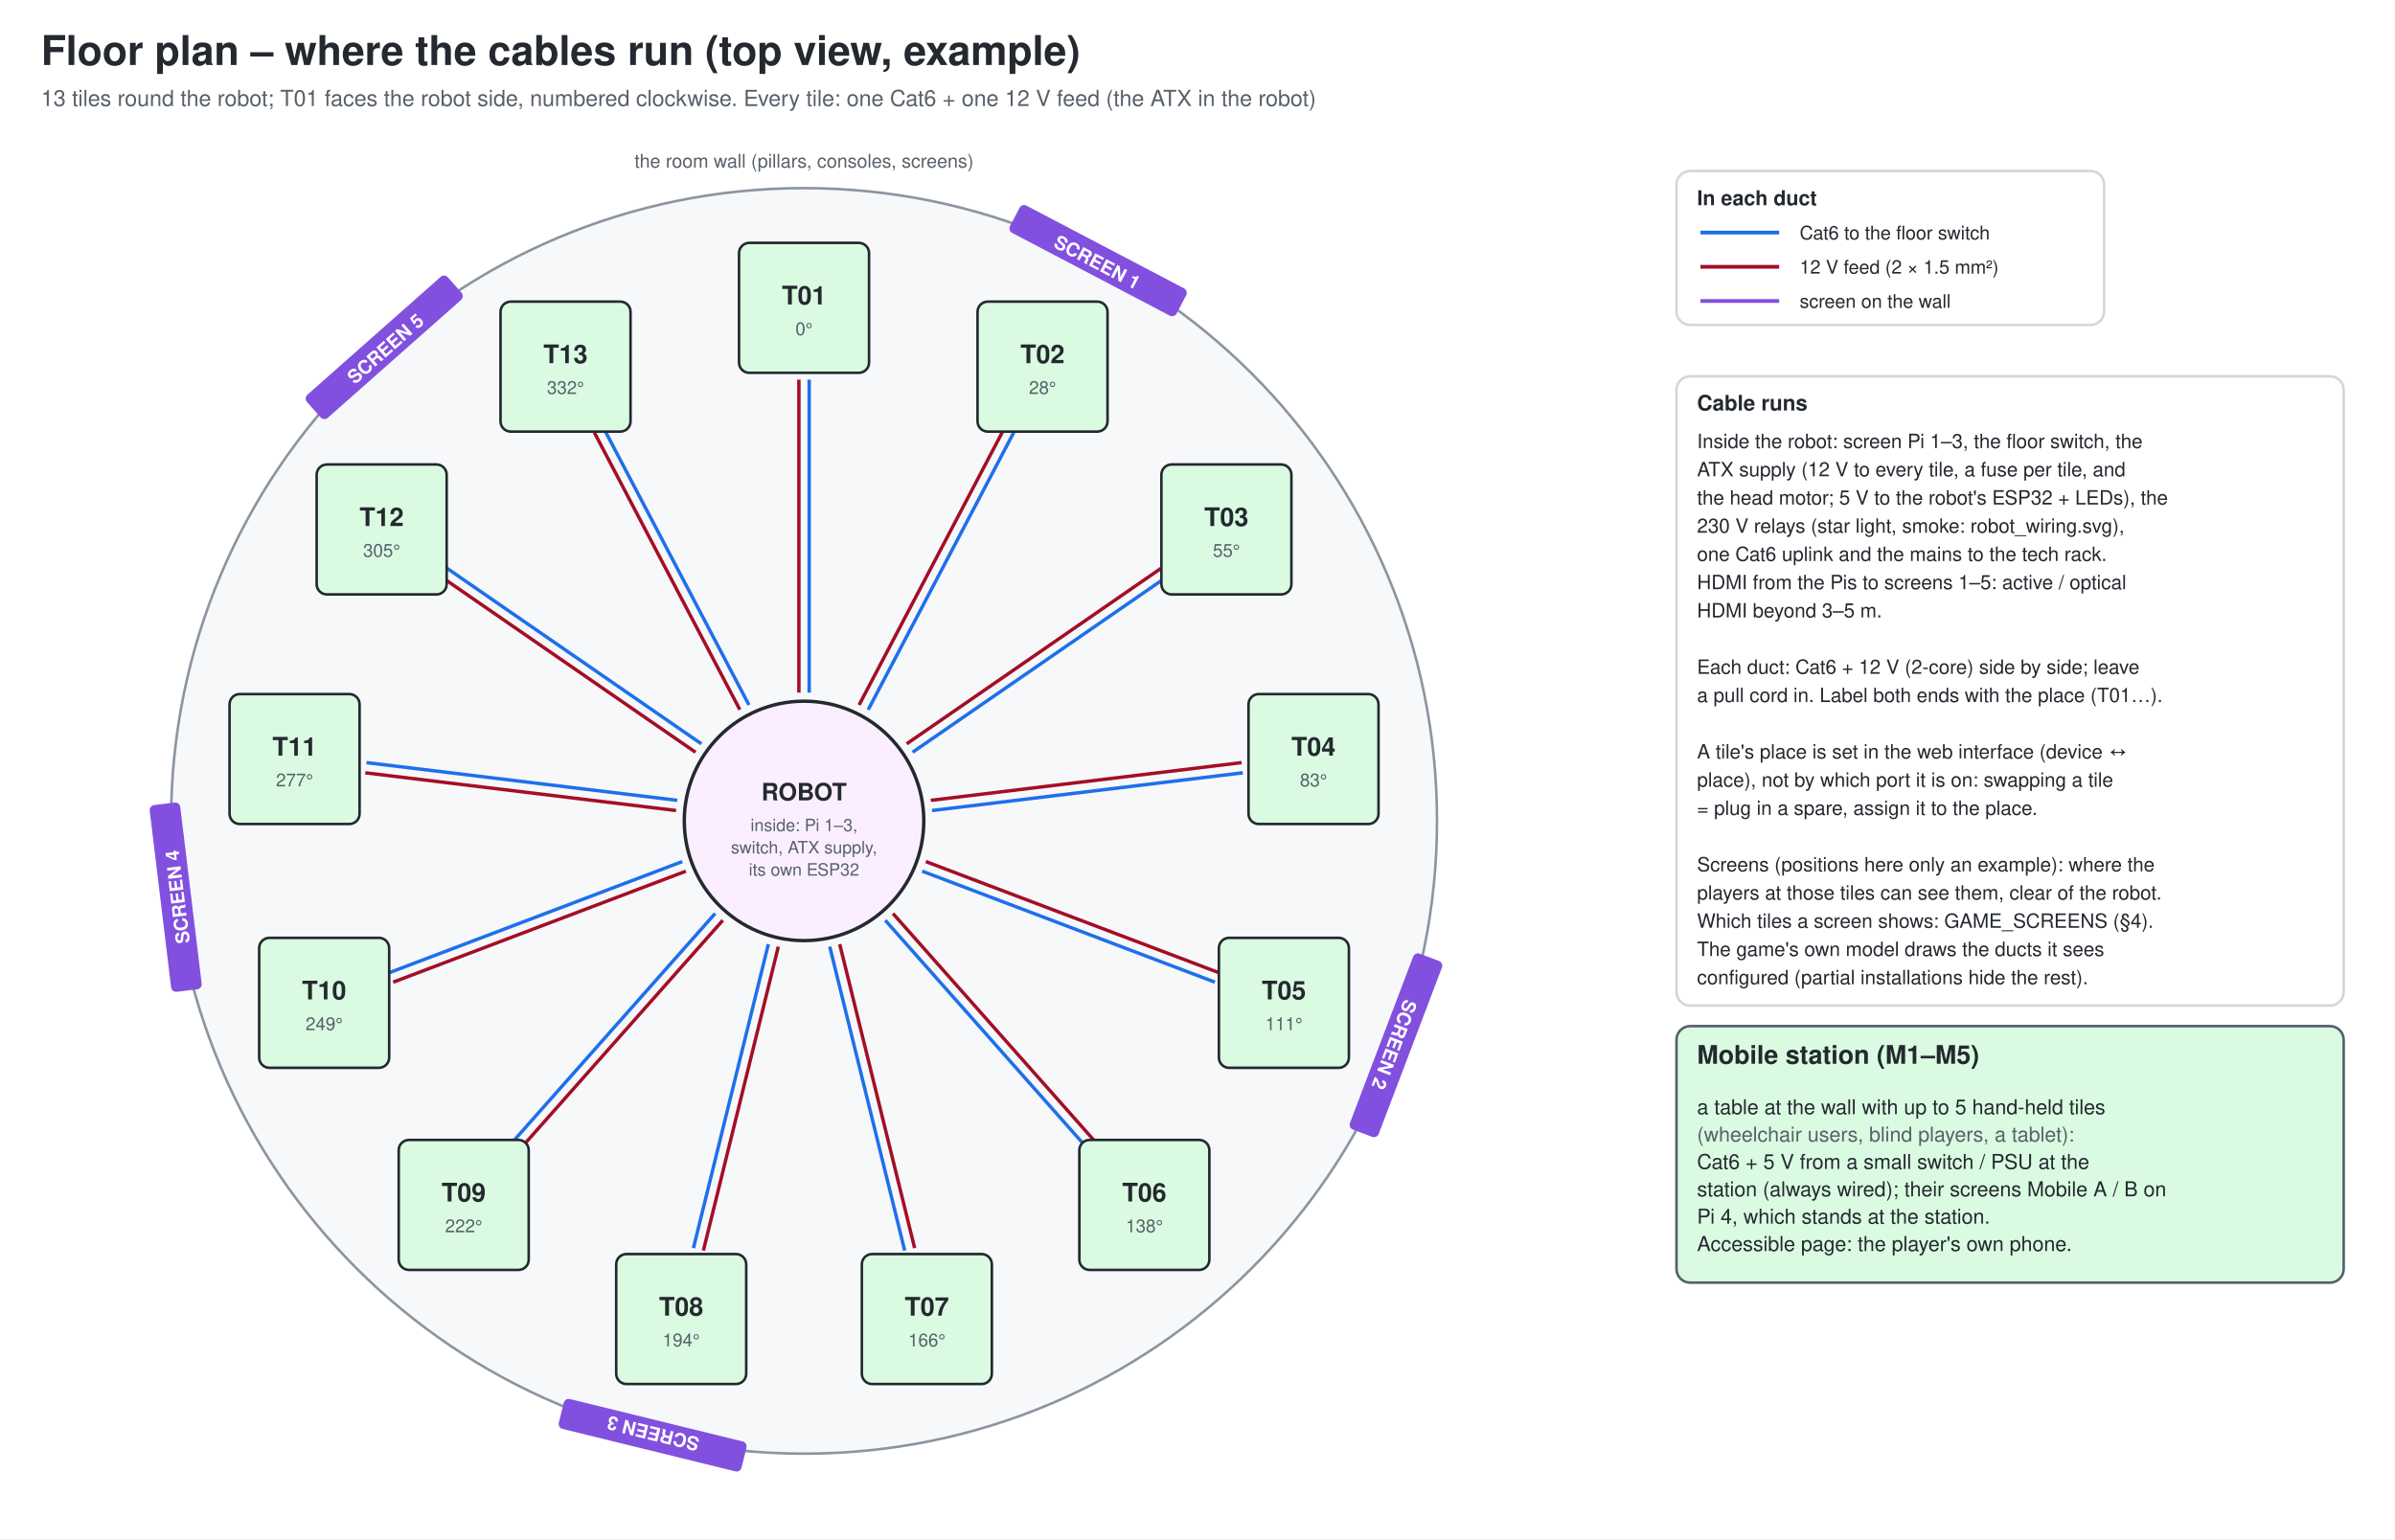
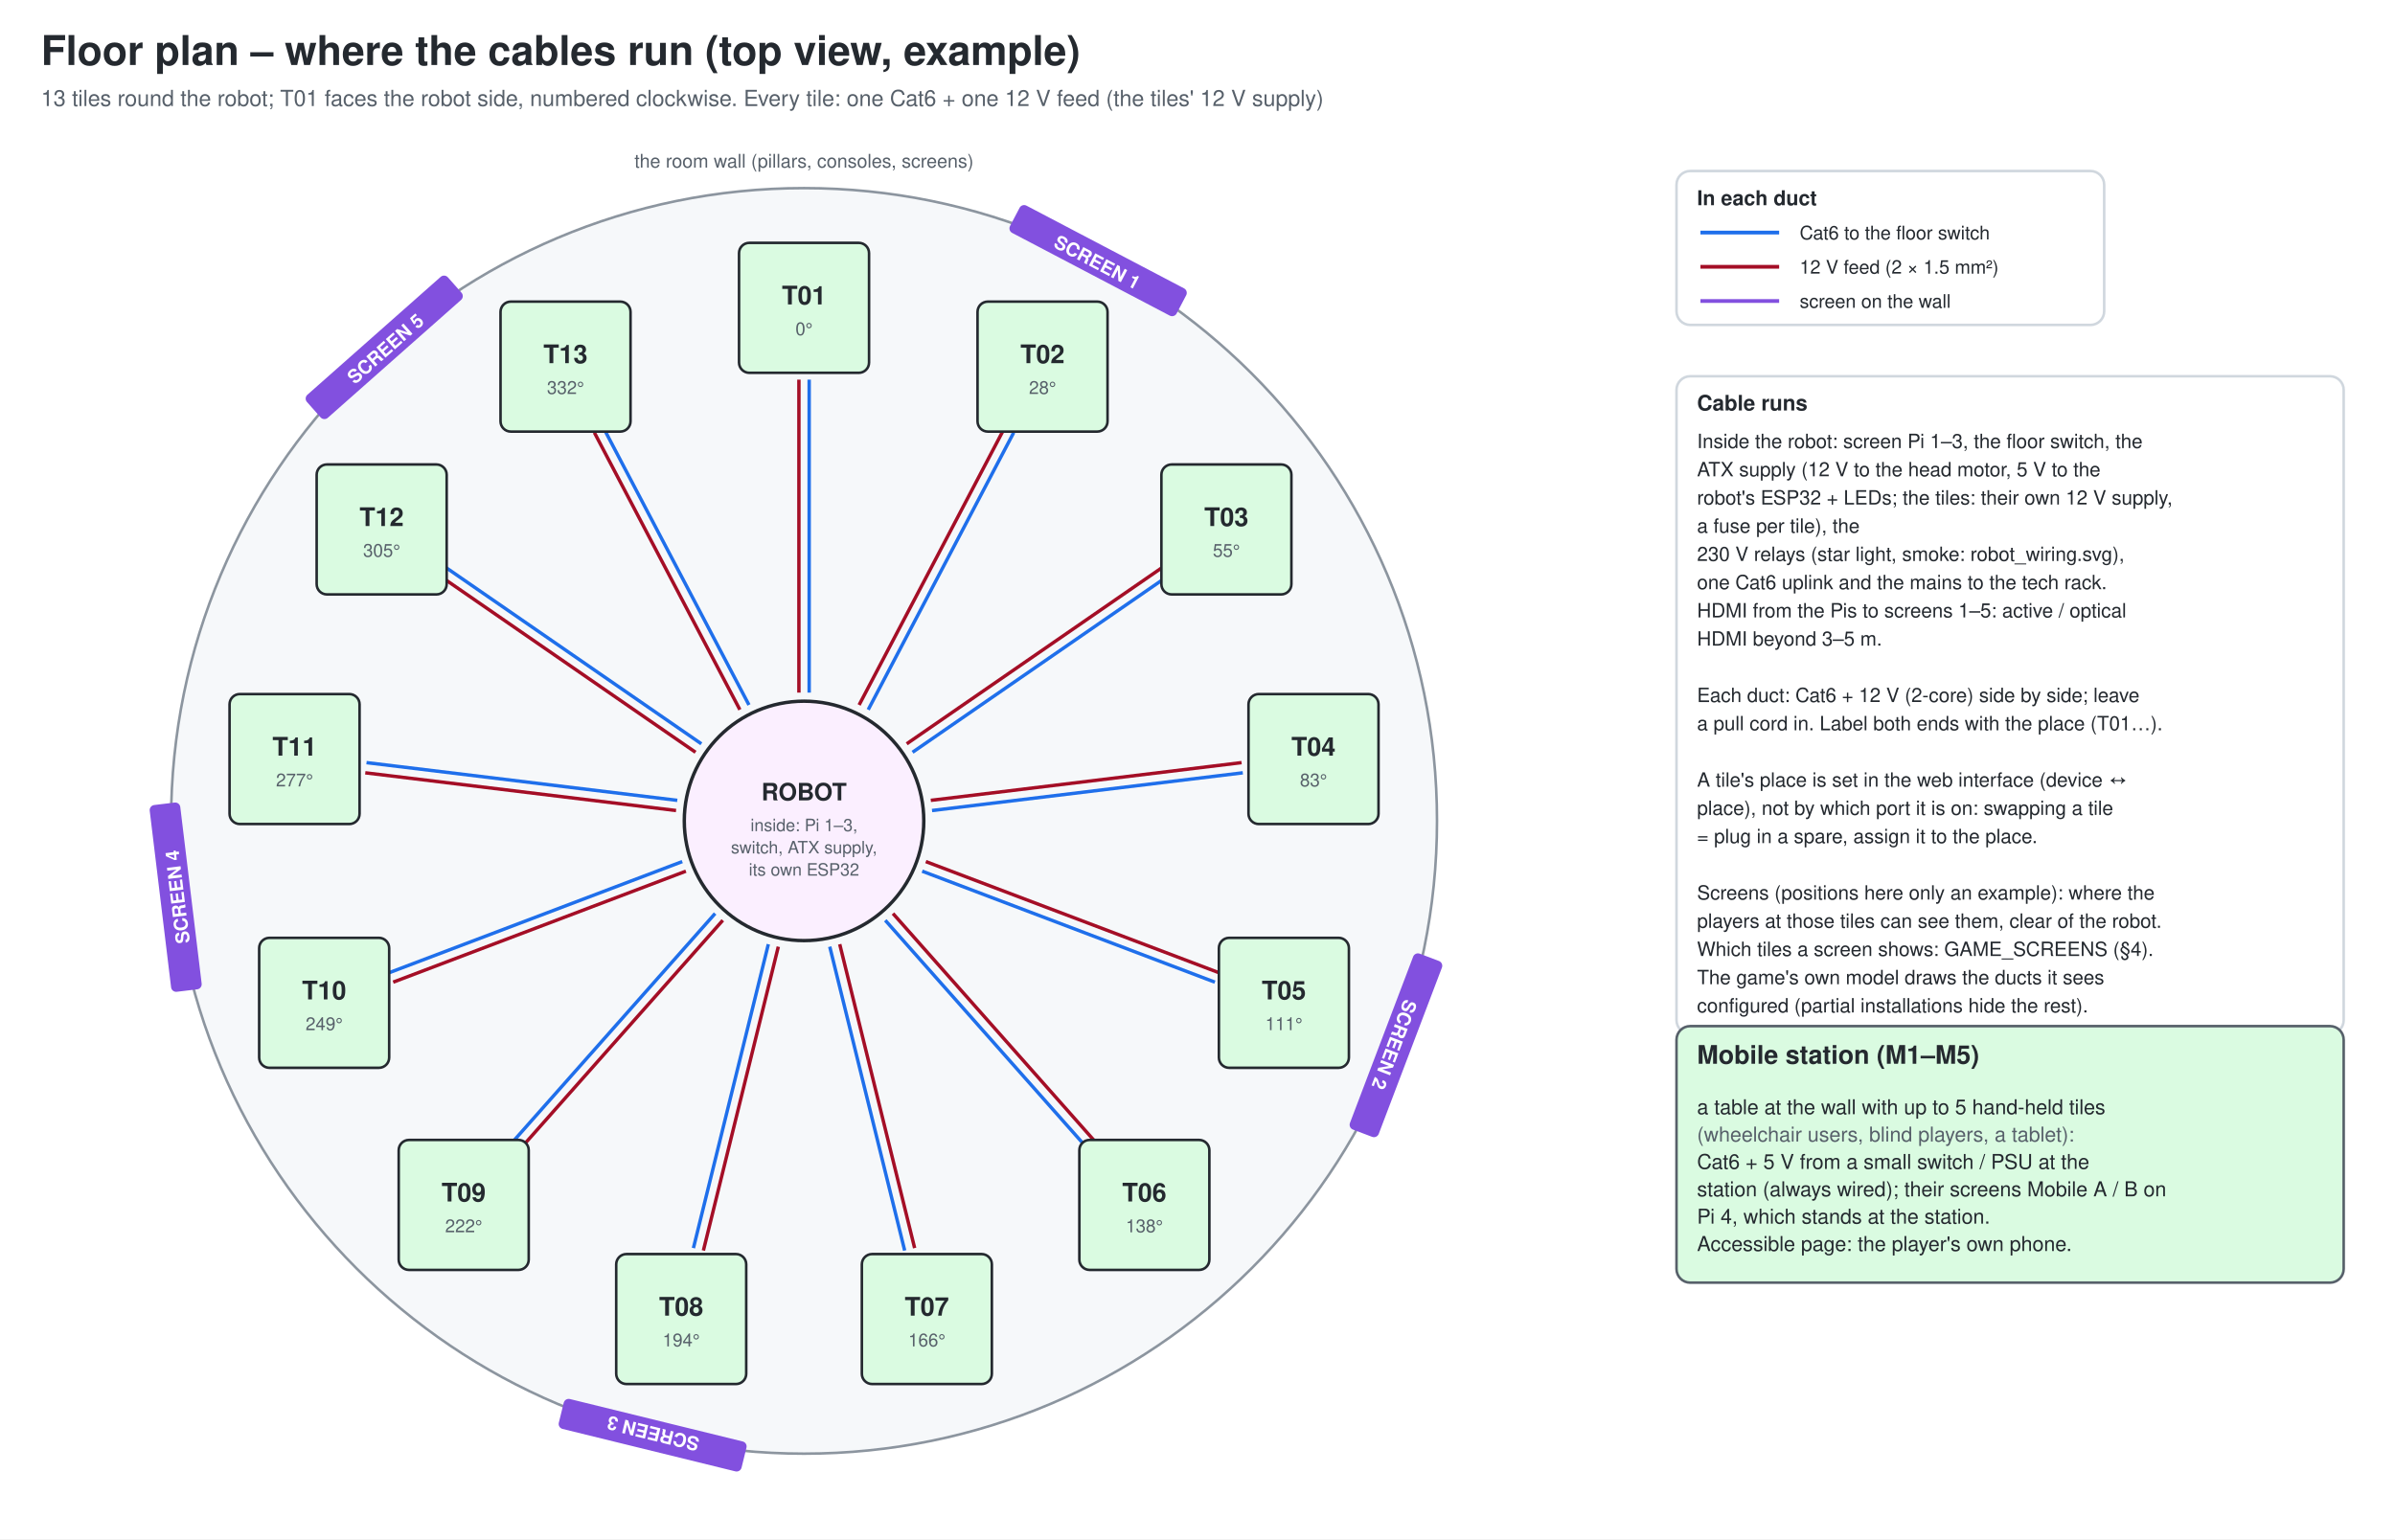
<svg xmlns="http://www.w3.org/2000/svg" width="1400" height="900" viewBox="0 0 1400 900" font-family="Helvetica, Arial, sans-serif">
  <rect width="100%" height="100%" fill="#ffffff" />
  <text x="24" y="38" font-size="24" text-anchor="start" font-weight="700" fill="#24292f">Floor plan – where the cables run (top view, example)</text>
-   <text x="24" y="62" font-size="13" text-anchor="start" font-weight="400" fill="#57606a">13 tiles round the robot; T01 faces the robot side, numbered clockwise. Every tile: one Cat6 + one 12 V feed (the ATX in the robot)</text>
+   <text x="24" y="62" font-size="13" text-anchor="start" font-weight="400" fill="#57606a">13 tiles round the robot; T01 faces the robot side, numbered clockwise. Every tile: one Cat6 + one 12 V feed (the tiles' 12 V supply)</text>
  <circle cx="470" cy="480" r="370" fill="#f6f8fa" stroke="#8c959f" stroke-width="1.5" />
  <text x="470" y="98" font-size="11" text-anchor="middle" font-weight="400" fill="#57606a">the room wall (pillars, consoles, screens)</text>
  <circle cx="470" cy="480" r="70" fill="#fbefff" stroke="#24292f" stroke-width="2" />
  <text x="470" y="468" font-size="14" text-anchor="middle" font-weight="700" fill="#24292f">ROBOT</text>
  <text x="470" y="486" font-size="10" text-anchor="middle" font-weight="400" fill="#57606a">inside: Pi 1–3,</text>
  <text x="470" y="499" font-size="10" text-anchor="middle" font-weight="400" fill="#57606a">switch, ATX supply,</text>
  <text x="470" y="512" font-size="10" text-anchor="middle" font-weight="400" fill="#57606a">its own ESP32</text>
  <polyline points="473.0,405.0 473.0,222.0" fill="none" stroke="#1f6feb" stroke-width="2" stroke-linejoin="round" />
  <polyline points="467.0,405.0 467.0,222.0" fill="none" stroke="#a40e26" stroke-width="2" stroke-linejoin="round" />
  <rect x="432.0" y="142.0" width="76" height="76" rx="6" fill="#dafbe1" stroke="#24292f" stroke-width="1.5" />
  <text x="470.0" y="178.0" font-size="15" text-anchor="middle" font-weight="700" fill="#24292f">T01</text>
  <text x="470.0" y="196.0" font-size="10.5" text-anchor="middle" font-weight="400" fill="#57606a">0°</text>
  <polyline points="507.511,414.985 592.555,252.947" fill="none" stroke="#1f6feb" stroke-width="2" stroke-linejoin="round" />
  <polyline points="502.198,412.197 587.242,250.158" fill="none" stroke="#a40e26" stroke-width="2" stroke-linejoin="round" />
  <rect x="571.417" y="176.363" width="76" height="76" rx="6" fill="#dafbe1" stroke="#24292f" stroke-width="1.5" />
  <text x="609.417" y="212.363" font-size="15" text-anchor="middle" font-weight="700" fill="#24292f">T02</text>
  <text x="609.417" y="230.363" font-size="10.5" text-anchor="middle" font-weight="400" fill="#57606a">28°</text>
  <polyline points="533.428,439.864 684.034,335.908" fill="none" stroke="#1f6feb" stroke-width="2" stroke-linejoin="round" />
  <polyline points="530.02,434.926 680.626,330.97" fill="none" stroke="#a40e26" stroke-width="2" stroke-linejoin="round" />
  <rect x="678.895" y="271.581" width="76" height="76" rx="6" fill="#dafbe1" stroke="#24292f" stroke-width="1.5" />
  <text x="716.895" y="307.581" font-size="15" text-anchor="middle" font-weight="700" fill="#24292f">T03</text>
  <text x="716.895" y="325.581" font-size="10.5" text-anchor="middle" font-weight="400" fill="#57606a">55°</text>
  <polyline points="544.815,473.938 726.48,451.88" fill="none" stroke="#1f6feb" stroke-width="2" stroke-linejoin="round" />
  <polyline points="544.092,467.982 725.757,445.923" fill="none" stroke="#a40e26" stroke-width="2" stroke-linejoin="round" />
  <rect x="729.813" y="405.839" width="76" height="76" rx="6" fill="#dafbe1" stroke="#24292f" stroke-width="1.5" />
  <text x="767.813" y="441.839" font-size="15" text-anchor="middle" font-weight="700" fill="#24292f">T04</text>
  <text x="767.813" y="459.839" font-size="10.5" text-anchor="middle" font-weight="400" fill="#57606a">83°</text>
  <polyline points="539.062,509.4 710.17,574.293" fill="none" stroke="#1f6feb" stroke-width="2" stroke-linejoin="round" />
  <polyline points="541.19,503.79 712.298,568.683" fill="none" stroke="#a40e26" stroke-width="2" stroke-linejoin="round" />
  <rect x="712.505" y="548.381" width="76" height="76" rx="6" fill="#dafbe1" stroke="#24292f" stroke-width="1.5" />
  <text x="750.505" y="584.381" font-size="15" text-anchor="middle" font-weight="700" fill="#24292f">T05</text>
  <text x="750.505" y="602.381" font-size="10.5" text-anchor="middle" font-weight="400" fill="#57606a">111°</text>
  <polyline points="517.489,538.128 638.84,675.105" fill="none" stroke="#1f6feb" stroke-width="2" stroke-linejoin="round" />
  <polyline points="521.98,534.149 643.331,671.126" fill="none" stroke="#a40e26" stroke-width="2" stroke-linejoin="round" />
  <rect x="630.937" y="666.553" width="76" height="76" rx="6" fill="#dafbe1" stroke="#24292f" stroke-width="1.5" />
  <text x="668.937" y="702.553" font-size="15" text-anchor="middle" font-weight="700" fill="#24292f">T06</text>
  <text x="668.937" y="720.553" font-size="10.5" text-anchor="middle" font-weight="400" fill="#57606a">138°</text>
  <polyline points="485.036,553.539 528.831,731.221" fill="none" stroke="#1f6feb" stroke-width="2" stroke-linejoin="round" />
  <polyline points="490.862,552.103 534.656,729.785" fill="none" stroke="#a40e26" stroke-width="2" stroke-linejoin="round" />
  <rect x="503.795" y="733.283" width="76" height="76" rx="6" fill="#dafbe1" stroke="#24292f" stroke-width="1.5" />
  <text x="541.795" y="769.283" font-size="15" text-anchor="middle" font-weight="700" fill="#24292f">T07</text>
  <text x="541.795" y="787.283" font-size="10.5" text-anchor="middle" font-weight="400" fill="#57606a">166°</text>
  <polyline points="449.138,552.103 405.344,729.785" fill="none" stroke="#1f6feb" stroke-width="2" stroke-linejoin="round" />
  <polyline points="454.964,553.539 411.169,731.221" fill="none" stroke="#a40e26" stroke-width="2" stroke-linejoin="round" />
  <rect x="360.205" y="733.283" width="76" height="76" rx="6" fill="#dafbe1" stroke="#24292f" stroke-width="1.5" />
  <text x="398.205" y="769.283" font-size="15" text-anchor="middle" font-weight="700" fill="#24292f">T08</text>
  <text x="398.205" y="787.283" font-size="10.5" text-anchor="middle" font-weight="400" fill="#57606a">194°</text>
  <polyline points="418.02,534.149 296.669,671.126" fill="none" stroke="#1f6feb" stroke-width="2" stroke-linejoin="round" />
  <polyline points="422.511,538.128 301.16,675.105" fill="none" stroke="#a40e26" stroke-width="2" stroke-linejoin="round" />
  <rect x="233.063" y="666.553" width="76" height="76" rx="6" fill="#dafbe1" stroke="#24292f" stroke-width="1.5" />
  <text x="271.063" y="702.553" font-size="15" text-anchor="middle" font-weight="700" fill="#24292f">T09</text>
  <text x="271.063" y="720.553" font-size="10.5" text-anchor="middle" font-weight="400" fill="#57606a">222°</text>
  <polyline points="398.81,503.79 227.702,568.683" fill="none" stroke="#1f6feb" stroke-width="2" stroke-linejoin="round" />
  <polyline points="400.938,509.4 229.83,574.293" fill="none" stroke="#a40e26" stroke-width="2" stroke-linejoin="round" />
  <rect x="151.495" y="548.381" width="76" height="76" rx="6" fill="#dafbe1" stroke="#24292f" stroke-width="1.5" />
  <text x="189.495" y="584.381" font-size="15" text-anchor="middle" font-weight="700" fill="#24292f">T10</text>
  <text x="189.495" y="602.381" font-size="10.5" text-anchor="middle" font-weight="400" fill="#57606a">249°</text>
  <polyline points="395.908,467.982 214.243,445.923" fill="none" stroke="#1f6feb" stroke-width="2" stroke-linejoin="round" />
  <polyline points="395.185,473.938 213.52,451.88" fill="none" stroke="#a40e26" stroke-width="2" stroke-linejoin="round" />
  <rect x="134.187" y="405.839" width="76" height="76" rx="6" fill="#dafbe1" stroke="#24292f" stroke-width="1.5" />
  <text x="172.187" y="441.839" font-size="15" text-anchor="middle" font-weight="700" fill="#24292f">T11</text>
  <text x="172.187" y="459.839" font-size="10.5" text-anchor="middle" font-weight="400" fill="#57606a">277°</text>
  <polyline points="409.98,434.926 259.374,330.97" fill="none" stroke="#1f6feb" stroke-width="2" stroke-linejoin="round" />
  <polyline points="406.572,439.864 255.966,335.908" fill="none" stroke="#a40e26" stroke-width="2" stroke-linejoin="round" />
  <rect x="185.105" y="271.581" width="76" height="76" rx="6" fill="#dafbe1" stroke="#24292f" stroke-width="1.5" />
  <text x="223.105" y="307.581" font-size="15" text-anchor="middle" font-weight="700" fill="#24292f">T12</text>
  <text x="223.105" y="325.581" font-size="10.5" text-anchor="middle" font-weight="400" fill="#57606a">305°</text>
  <polyline points="437.802,412.197 352.758,250.158" fill="none" stroke="#1f6feb" stroke-width="2" stroke-linejoin="round" />
  <polyline points="432.489,414.985 347.445,252.947" fill="none" stroke="#a40e26" stroke-width="2" stroke-linejoin="round" />
  <rect x="292.583" y="176.363" width="76" height="76" rx="6" fill="#dafbe1" stroke="#24292f" stroke-width="1.5" />
  <text x="330.583" y="212.363" font-size="15" text-anchor="middle" font-weight="700" fill="#24292f">T13</text>
  <text x="330.583" y="230.363" font-size="10.5" text-anchor="middle" font-weight="400" fill="#57606a">332°</text>
  <g transform="translate(641.9 152.4) rotate(27.7)">
    <rect x="-55" y="-9" width="110" height="18" rx="3" fill="#8250df" />
    <text x="0" y="5" font-size="11" text-anchor="middle" fill="#fff" font-weight="700">SCREEN 1</text>
  </g>
  <g transform="translate(816.0 611.2) rotate(110.8)">
    <rect x="-55" y="-9" width="110" height="18" rx="3" fill="#8250df" />
    <text x="0" y="5" font-size="11" text-anchor="middle" fill="#fff" font-weight="700">SCREEN 2</text>
  </g>
  <g transform="translate(381.5 839.2) rotate(193.8)">
    <rect x="-55" y="-9" width="110" height="18" rx="3" fill="#8250df" />
    <text x="0" y="5" font-size="11" text-anchor="middle" fill="#fff" font-weight="700">SCREEN 3</text>
  </g>
  <g transform="translate(102.7 524.6) rotate(263.1)">
    <rect x="-55" y="-9" width="110" height="18" rx="3" fill="#8250df" />
    <text x="0" y="5" font-size="11" text-anchor="middle" fill="#fff" font-weight="700">SCREEN 4</text>
  </g>
  <g transform="translate(224.6 203.1) rotate(318.5)">
    <rect x="-55" y="-9" width="110" height="18" rx="3" fill="#8250df" />
    <text x="0" y="5" font-size="11" text-anchor="middle" fill="#fff" font-weight="700">SCREEN 5</text>
  </g>
  <rect x="980" y="100" width="250" height="90" rx="8" fill="#ffffff" stroke="#d0d7de" stroke-width="1.5" />
  <text x="992" y="120" font-size="12" text-anchor="start" font-weight="700" fill="#24292f">In each duct</text>
  <polyline points="994,136 1040,136" fill="none" stroke="#1f6feb" stroke-width="2.2" stroke-linejoin="round" />
  <text x="1052" y="140" font-size="11" text-anchor="start" font-weight="400" fill="#24292f">Cat6 to the floor switch</text>
  <polyline points="994,156 1040,156" fill="none" stroke="#a40e26" stroke-width="2.2" stroke-linejoin="round" />
  <text x="1052" y="160" font-size="11" text-anchor="start" font-weight="400" fill="#24292f">12 V feed (2 × 1.5 mm²)</text>
  <polyline points="994,176 1040,176" fill="none" stroke="#8250df" stroke-width="2.2" stroke-linejoin="round" />
  <text x="1052" y="180" font-size="11" text-anchor="start" font-weight="400" fill="#24292f">screen on the wall</text>
-   <rect x="980" y="220" width="390" height="368.0" rx="8" fill="#ffffff" stroke="#d0d7de" stroke-width="1.5" />
+   <rect x="980" y="220" width="390" height="384.5" rx="8" fill="#ffffff" stroke="#d0d7de" stroke-width="1.5" />
  <text x="992" y="240" font-size="12.5" text-anchor="start" font-weight="700" fill="#24292f">Cable runs</text>
  <text x="992" y="262" font-size="11.5" text-anchor="start" font-weight="400" fill="#24292f">Inside the robot: screen Pi 1–3, the floor switch, the</text>
-   <text x="992" y="278.5" font-size="11.5" text-anchor="start" font-weight="400" fill="#24292f">ATX supply (12 V to every tile, a fuse per tile, and</text>
-   <text x="992" y="295.0" font-size="11.5" text-anchor="start" font-weight="400" fill="#24292f">the head motor; 5 V to the robot's ESP32 + LEDs), the</text>
-   <text x="992" y="311.5" font-size="11.5" text-anchor="start" font-weight="400" fill="#24292f">230 V relays (star light, smoke: robot_wiring.svg),</text>
-   <text x="992" y="328.0" font-size="11.5" text-anchor="start" font-weight="400" fill="#24292f">one Cat6 uplink and the mains to the tech rack.</text>
-   <text x="992" y="344.5" font-size="11.5" text-anchor="start" font-weight="400" fill="#24292f">HDMI from the Pis to screens 1–5: active / optical</text>
-   <text x="992" y="361.0" font-size="11.5" text-anchor="start" font-weight="400" fill="#24292f">HDMI beyond 3–5 m.</text>
-   <text x="992" y="377.5" font-size="11.5" text-anchor="start" font-weight="400" fill="#24292f" />
-   <text x="992" y="394.0" font-size="11.5" text-anchor="start" font-weight="400" fill="#24292f">Each duct: Cat6 + 12 V (2-core) side by side; leave</text>
-   <text x="992" y="410.5" font-size="11.5" text-anchor="start" font-weight="400" fill="#24292f">a pull cord in. Label both ends with the place (T01…).</text>
-   <text x="992" y="427.0" font-size="11.5" text-anchor="start" font-weight="400" fill="#24292f" />
-   <text x="992" y="443.5" font-size="11.5" text-anchor="start" font-weight="400" fill="#24292f">A tile's place is set in the web interface (device ↔</text>
-   <text x="992" y="460.0" font-size="11.5" text-anchor="start" font-weight="400" fill="#24292f">place), not by which port it is on: swapping a tile</text>
-   <text x="992" y="476.5" font-size="11.5" text-anchor="start" font-weight="400" fill="#24292f">= plug in a spare, assign it to the place.</text>
-   <text x="992" y="493.0" font-size="11.5" text-anchor="start" font-weight="400" fill="#24292f" />
-   <text x="992" y="509.5" font-size="11.5" text-anchor="start" font-weight="400" fill="#24292f">Screens (positions here only an example): where the</text>
-   <text x="992" y="526.0" font-size="11.5" text-anchor="start" font-weight="400" fill="#24292f">players at those tiles can see them, clear of the robot.</text>
-   <text x="992" y="542.5" font-size="11.5" text-anchor="start" font-weight="400" fill="#24292f">Which tiles a screen shows: GAME_SCREENS (§4).</text>
-   <text x="992" y="559.0" font-size="11.5" text-anchor="start" font-weight="400" fill="#24292f">The game's own model draws the ducts it sees</text>
-   <text x="992" y="575.5" font-size="11.5" text-anchor="start" font-weight="400" fill="#24292f">configured (partial installations hide the rest).</text>
+   <text x="992" y="278.5" font-size="11.5" text-anchor="start" font-weight="400" fill="#24292f">ATX supply (12 V to the head motor, 5 V to the</text>
+   <text x="992" y="295.0" font-size="11.5" text-anchor="start" font-weight="400" fill="#24292f">robot's ESP32 + LEDs; the tiles: their own 12 V supply,</text>
+   <text x="992" y="311.5" font-size="11.5" text-anchor="start" font-weight="400" fill="#24292f">a fuse per tile), the</text>
+   <text x="992" y="328.0" font-size="11.5" text-anchor="start" font-weight="400" fill="#24292f">230 V relays (star light, smoke: robot_wiring.svg),</text>
+   <text x="992" y="344.5" font-size="11.5" text-anchor="start" font-weight="400" fill="#24292f">one Cat6 uplink and the mains to the tech rack.</text>
+   <text x="992" y="361.0" font-size="11.5" text-anchor="start" font-weight="400" fill="#24292f">HDMI from the Pis to screens 1–5: active / optical</text>
+   <text x="992" y="377.5" font-size="11.5" text-anchor="start" font-weight="400" fill="#24292f">HDMI beyond 3–5 m.</text>
+   <text x="992" y="394.0" font-size="11.5" text-anchor="start" font-weight="400" fill="#24292f" />
+   <text x="992" y="410.5" font-size="11.5" text-anchor="start" font-weight="400" fill="#24292f">Each duct: Cat6 + 12 V (2-core) side by side; leave</text>
+   <text x="992" y="427.0" font-size="11.5" text-anchor="start" font-weight="400" fill="#24292f">a pull cord in. Label both ends with the place (T01…).</text>
+   <text x="992" y="443.5" font-size="11.5" text-anchor="start" font-weight="400" fill="#24292f" />
+   <text x="992" y="460.0" font-size="11.5" text-anchor="start" font-weight="400" fill="#24292f">A tile's place is set in the web interface (device ↔</text>
+   <text x="992" y="476.5" font-size="11.5" text-anchor="start" font-weight="400" fill="#24292f">place), not by which port it is on: swapping a tile</text>
+   <text x="992" y="493.0" font-size="11.5" text-anchor="start" font-weight="400" fill="#24292f">= plug in a spare, assign it to the place.</text>
+   <text x="992" y="509.5" font-size="11.5" text-anchor="start" font-weight="400" fill="#24292f" />
+   <text x="992" y="526.0" font-size="11.5" text-anchor="start" font-weight="400" fill="#24292f">Screens (positions here only an example): where the</text>
+   <text x="992" y="542.5" font-size="11.5" text-anchor="start" font-weight="400" fill="#24292f">players at those tiles can see them, clear of the robot.</text>
+   <text x="992" y="559.0" font-size="11.5" text-anchor="start" font-weight="400" fill="#24292f">Which tiles a screen shows: GAME_SCREENS (§4).</text>
+   <text x="992" y="575.5" font-size="11.5" text-anchor="start" font-weight="400" fill="#24292f">The game's own model draws the ducts it sees</text>
+   <text x="992" y="592.0" font-size="11.5" text-anchor="start" font-weight="400" fill="#24292f">configured (partial installations hide the rest).</text>
  <rect x="980" y="600" width="390" height="150" rx="8" fill="#dafbe1" stroke="#57606a" stroke-width="1.5" />
  <text x="992" y="622" font-size="15" text-anchor="start" font-weight="700" fill="#24292f">Mobile station  (M1–M5)</text>
  <text x="992" y="651.5" font-size="12" text-anchor="start" font-weight="400" fill="#24292f">a table at the wall with up to 5 hand-held tiles</text>
  <text x="992" y="667.5" font-size="12" text-anchor="start" font-weight="400" fill="#57606a">(wheelchair users, blind players, a tablet):</text>
  <text x="992" y="683.5" font-size="12" text-anchor="start" font-weight="400" fill="#24292f">Cat6 + 5 V from a small switch / PSU at the</text>
  <text x="992" y="699.5" font-size="12" text-anchor="start" font-weight="400" fill="#24292f">station (always wired); their screens Mobile A / B on</text>
  <text x="992" y="715.5" font-size="12" text-anchor="start" font-weight="400" fill="#24292f">Pi 4, which stands at the station.</text>
  <text x="992" y="731.5" font-size="12" text-anchor="start" font-weight="400" fill="#24292f">Accessible page: the player's own phone.</text>
</svg>
